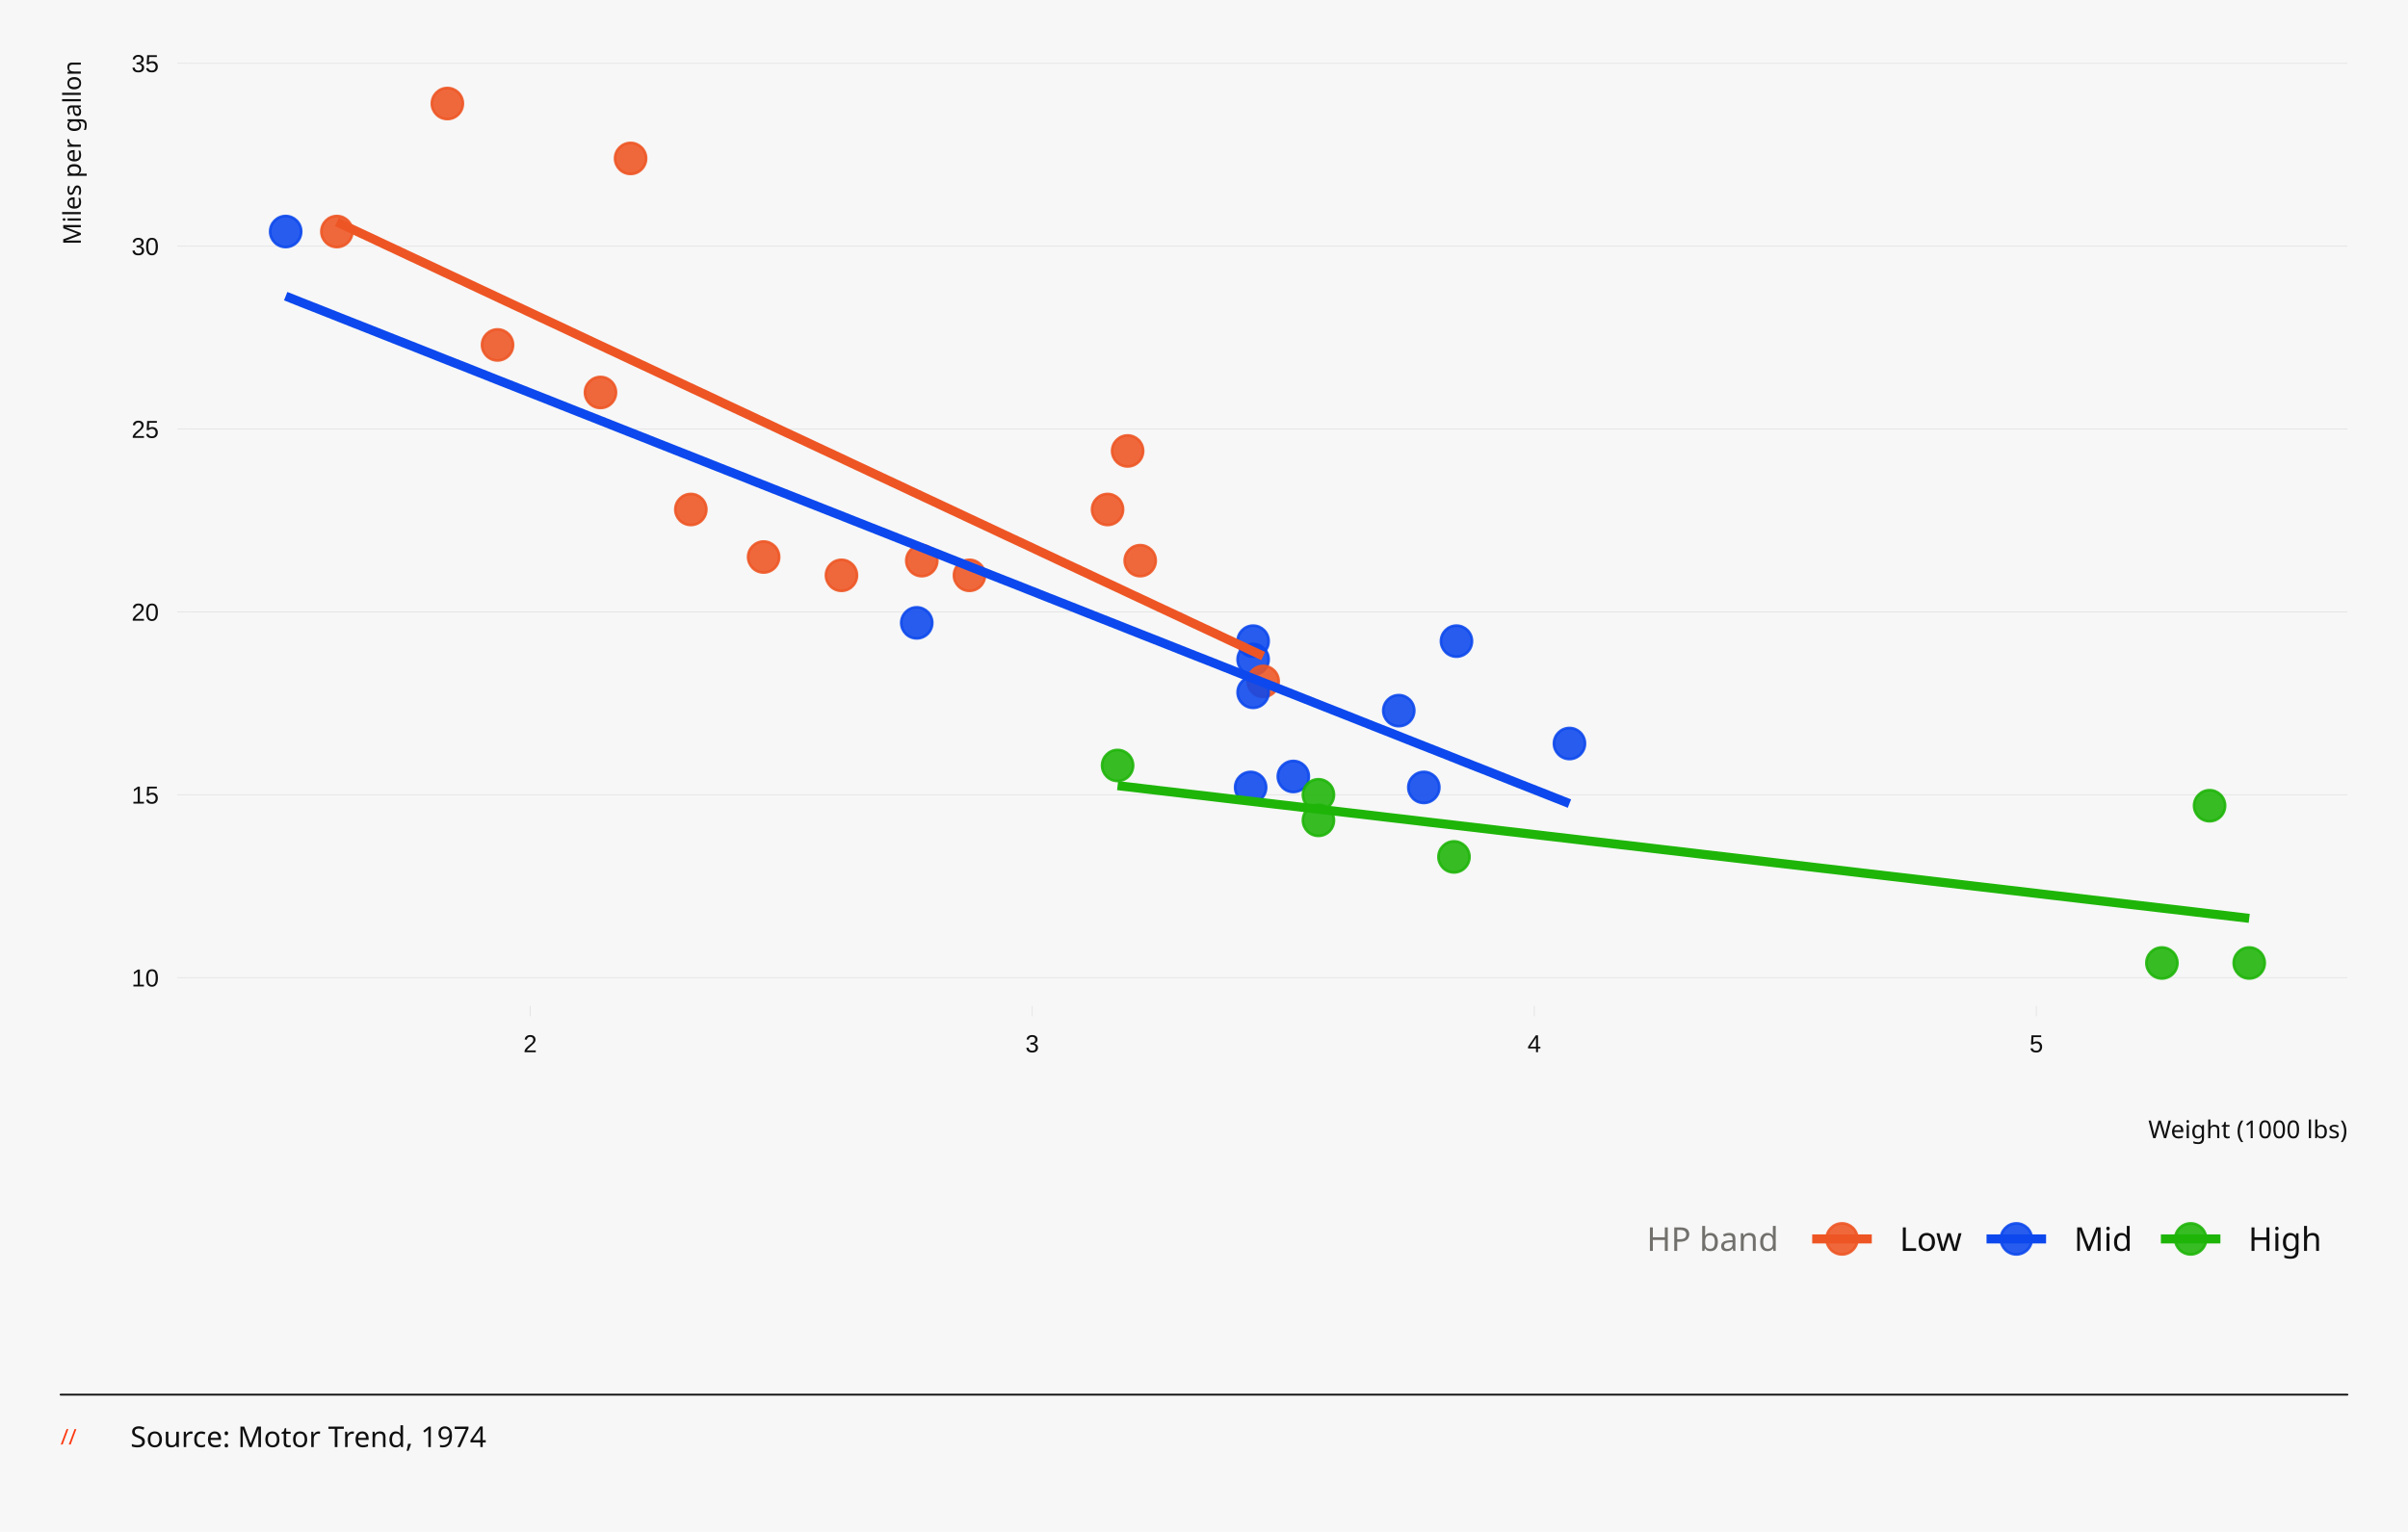
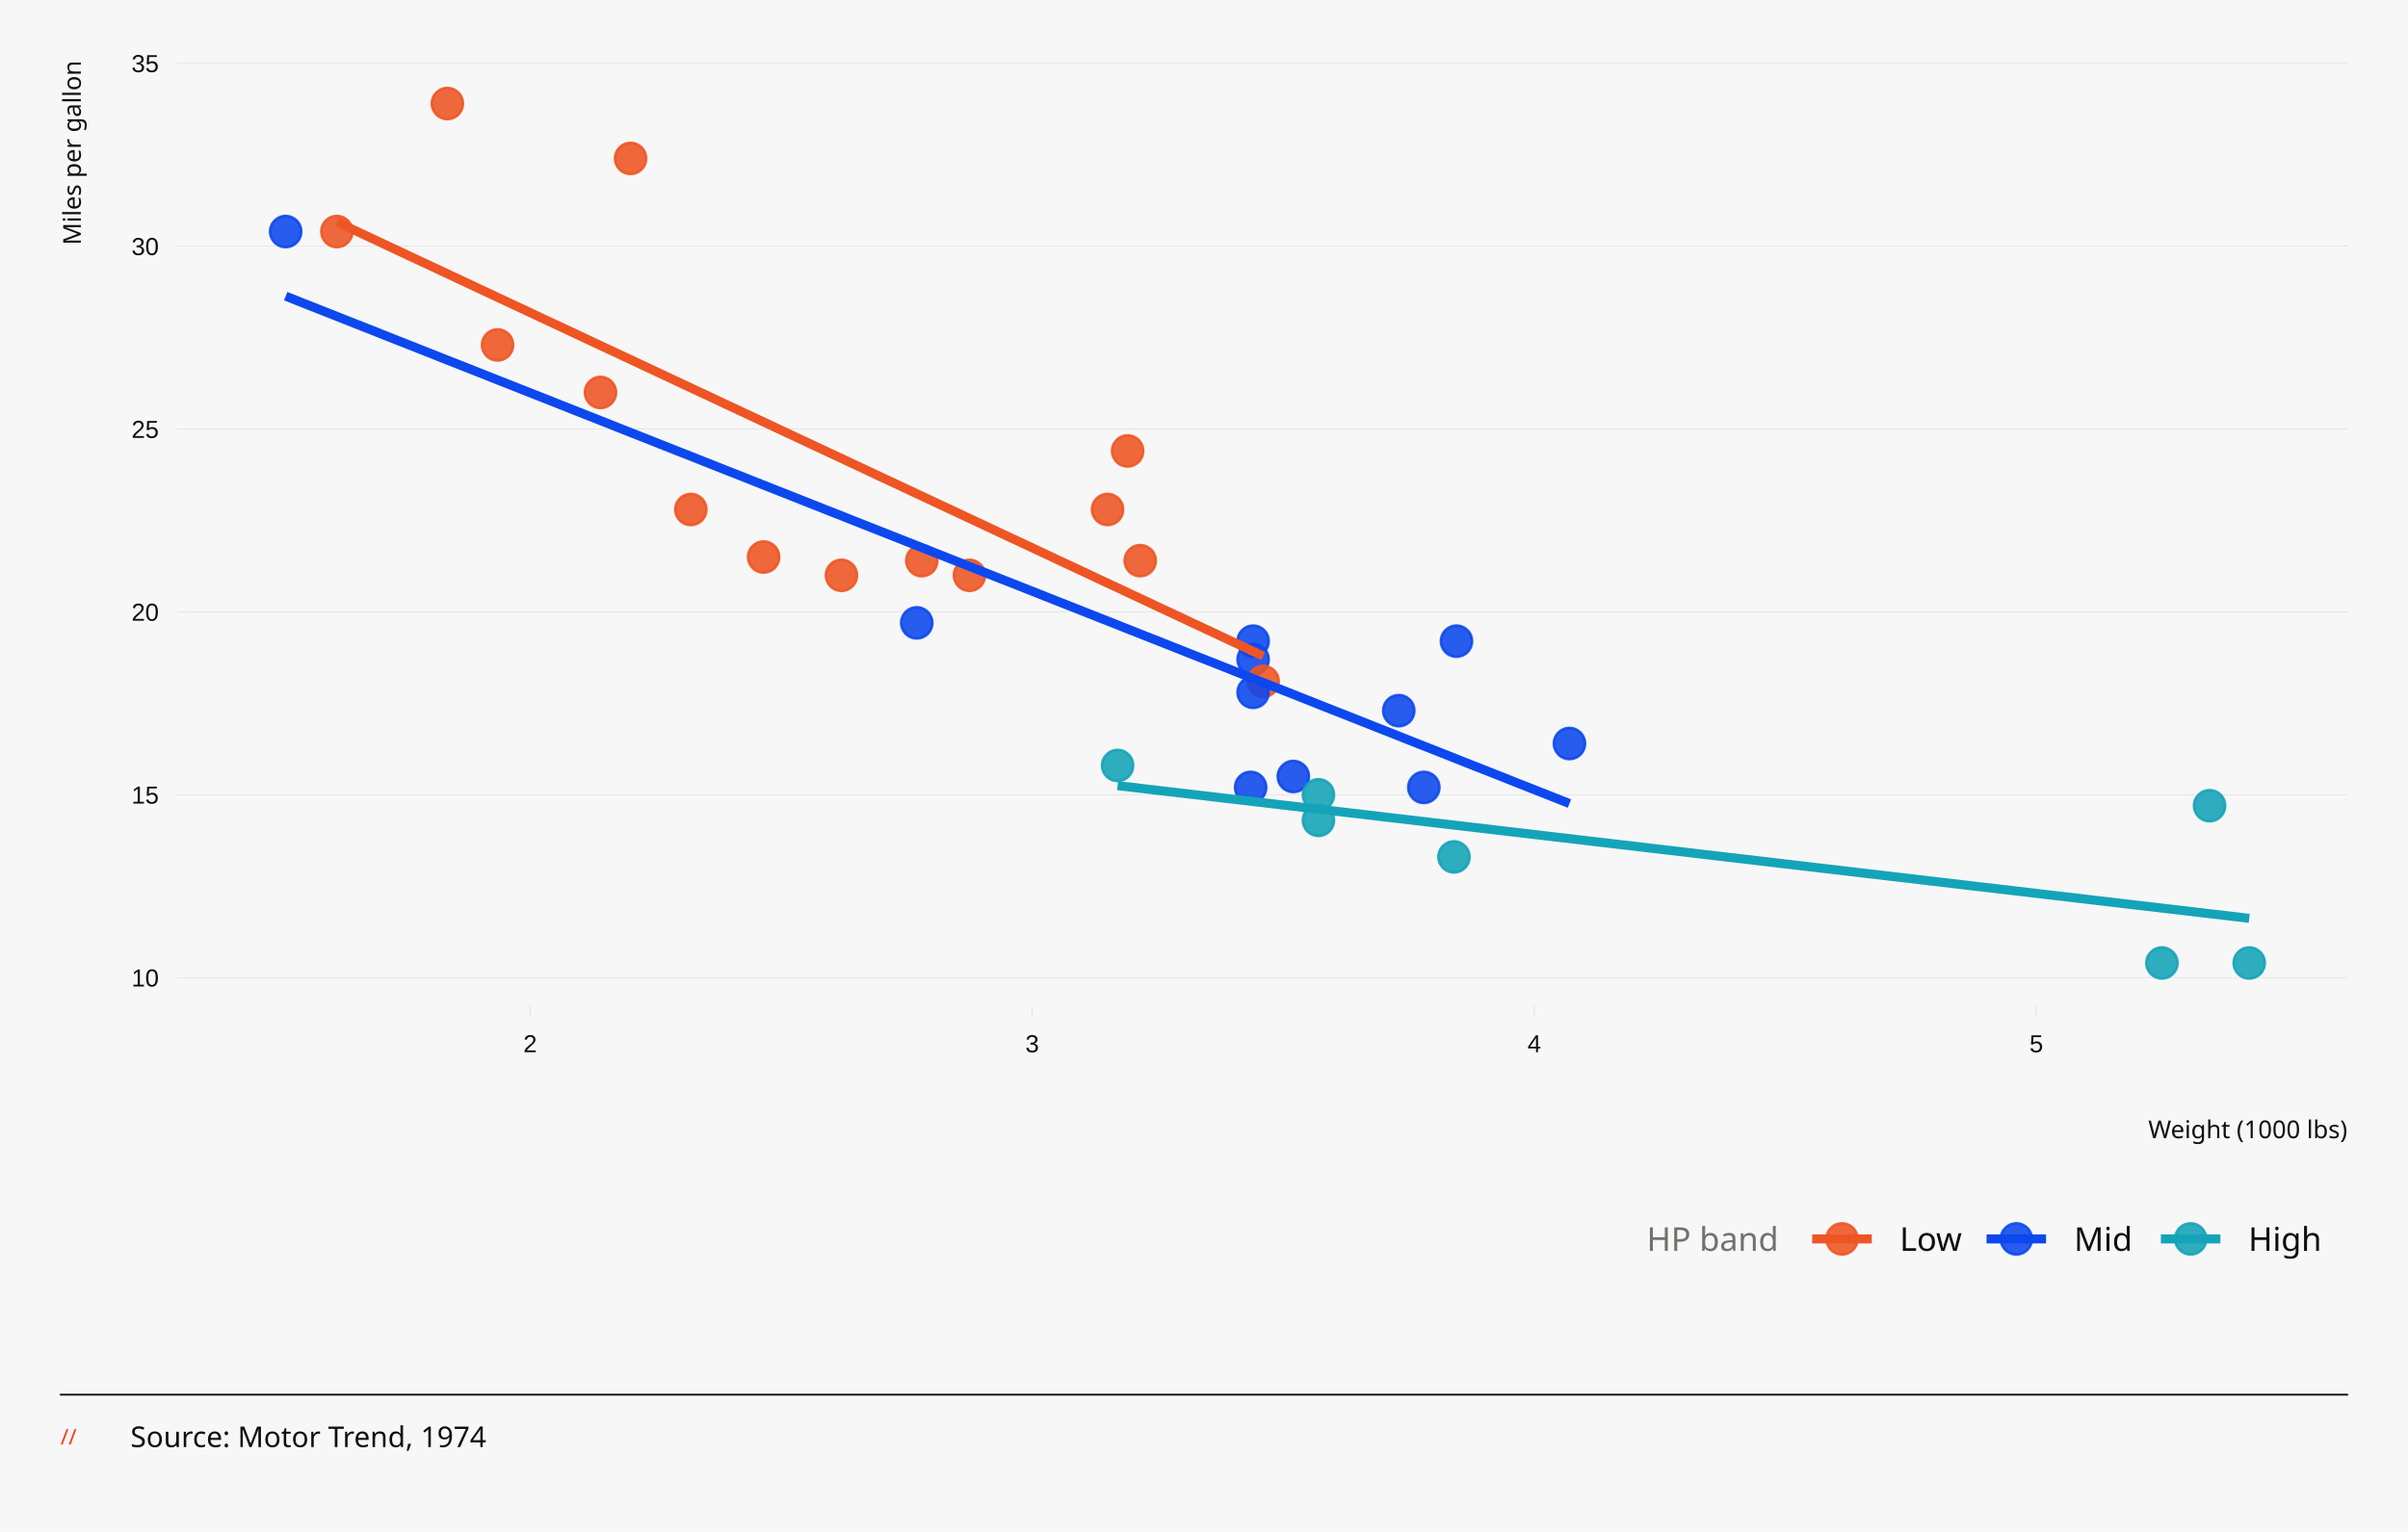
<svg xmlns="http://www.w3.org/2000/svg" width="396.00pt" height="252.00pt" viewBox="0 0 396.00 252.00">
  <g class="svglite">
    <defs>
      <style type="text/css">
    .svglite line, .svglite polyline, .svglite polygon, .svglite path, .svglite rect, .svglite circle {
      fill: none;
      stroke: #000000;
      stroke-linecap: round;
      stroke-linejoin: round;
      stroke-miterlimit: 10.00;
    }
    .svglite text {
      white-space: pre;
    }
    .svglite g.glyphgroup path {
      fill: inherit;
      stroke: none;
    }
  </style>
    </defs>
    <rect width="100%" height="100%" style="stroke: none; fill: none;" />
    <defs>
      <clipPath id="cpMC4wMHwzOTYuMDB8MC4wMHwyNTIuMDA=">
        <rect x="0.00" y="0.00" width="396.00" height="252.00" />
      </clipPath>
    </defs>
    <g clip-path="url(#cpMC4wMHwzOTYuMDB8MC4wMHwyNTIuMDA=)">
      <rect x="-0" y="0.00" width="396.00" height="252.00" style="stroke-width: 0.65; stroke: none; fill: #F7F7F7;" />
    </g>
    <defs>
      <clipPath id="cpMzAuODN8Mzg2LjA0fDkuOTZ8MTY1LjQ4">
        <rect x="30.83" y="9.96" width="355.20" height="155.52" />
      </clipPath>
    </defs>
    <g clip-path="url(#cpMzAuODN8Mzg2LjA0fDkuOTZ8MTY1LjQ4)">
      <rect x="30.83" y="9.96" width="355.20" height="155.52" style="stroke-width: 0.65; stroke: none; fill: #F7F7F7;" />
      <polyline points="30.83,160.82 386.04,160.82 " style="stroke-width: 0.15; stroke: #E4E4E4; stroke-linecap: butt;" />
      <polyline points="30.83,130.74 386.04,130.74 " style="stroke-width: 0.15; stroke: #E4E4E4; stroke-linecap: butt;" />
      <polyline points="30.83,100.66 386.04,100.66 " style="stroke-width: 0.15; stroke: #E4E4E4; stroke-linecap: butt;" />
      <polyline points="30.83,70.57 386.04,70.57 " style="stroke-width: 0.15; stroke: #E4E4E4; stroke-linecap: butt;" />
      <polyline points="30.83,40.49 386.04,40.49 " style="stroke-width: 0.15; stroke: #E4E4E4; stroke-linecap: butt;" />
      <polyline points="30.83,10.41 386.04,10.41 " style="stroke-width: 0.15; stroke: #E4E4E4; stroke-linecap: butt;" />
      <circle cx="138.38" cy="94.64" r="2.56" style="stroke-width: 0.43; stroke: #EE5524; stroke-opacity: 0.88; fill: #EE5524; fill-opacity: 0.88;" />
      <circle cx="159.43" cy="94.64" r="2.56" style="stroke-width: 0.43; stroke: #EE5524; stroke-opacity: 0.88; fill: #EE5524; fill-opacity: 0.88;" />
      <circle cx="113.61" cy="83.81" r="2.56" style="stroke-width: 0.43; stroke: #EE5524; stroke-opacity: 0.88; fill: #EE5524; fill-opacity: 0.88;" />
      <circle cx="187.51" cy="92.23" r="2.56" style="stroke-width: 0.43; stroke: #EE5524; stroke-opacity: 0.88; fill: #EE5524; fill-opacity: 0.88;" />
      <circle cx="206.08" cy="108.48" r="2.56" style="stroke-width: 0.43; stroke: #0C48ED; stroke-opacity: 0.88; fill: #0C48ED; fill-opacity: 0.88;" />
      <circle cx="207.73" cy="112.09" r="2.56" style="stroke-width: 0.43; stroke: #EE5524; stroke-opacity: 0.88; fill: #EE5524; fill-opacity: 0.88;" />
-       <circle cx="216.82" cy="134.95" r="2.56" style="stroke-width: 0.43; stroke: #1EB508; stroke-opacity: 0.88; fill: #1EB508; fill-opacity: 0.88;" />
+       <circle cx="216.82" cy="134.95" r="2.56" style="stroke-width: 0.43; stroke: #14A4B8; stroke-opacity: 0.88; fill: #14A4B8; fill-opacity: 0.88;" />
      <circle cx="185.44" cy="74.18" r="2.56" style="stroke-width: 0.43; stroke: #EE5524; stroke-opacity: 0.88; fill: #EE5524; fill-opacity: 0.88;" />
      <circle cx="182.14" cy="83.81" r="2.56" style="stroke-width: 0.43; stroke: #EE5524; stroke-opacity: 0.88; fill: #EE5524; fill-opacity: 0.88;" />
      <circle cx="206.08" cy="105.47" r="2.56" style="stroke-width: 0.43; stroke: #0C48ED; stroke-opacity: 0.88; fill: #0C48ED; fill-opacity: 0.88;" />
      <circle cx="206.08" cy="113.89" r="2.56" style="stroke-width: 0.43; stroke: #0C48ED; stroke-opacity: 0.88; fill: #0C48ED; fill-opacity: 0.88;" />
      <circle cx="258.10" cy="122.31" r="2.56" style="stroke-width: 0.43; stroke: #0C48ED; stroke-opacity: 0.88; fill: #0C48ED; fill-opacity: 0.88;" />
      <circle cx="230.03" cy="116.90" r="2.56" style="stroke-width: 0.43; stroke: #0C48ED; stroke-opacity: 0.88; fill: #0C48ED; fill-opacity: 0.88;" />
      <circle cx="234.15" cy="129.53" r="2.56" style="stroke-width: 0.43; stroke: #0C48ED; stroke-opacity: 0.88; fill: #0C48ED; fill-opacity: 0.88;" />
-       <circle cx="355.53" cy="158.41" r="2.56" style="stroke-width: 0.43; stroke: #1EB508; stroke-opacity: 0.88; fill: #1EB508; fill-opacity: 0.88;" />
-       <circle cx="369.89" cy="158.41" r="2.56" style="stroke-width: 0.43; stroke: #1EB508; stroke-opacity: 0.88; fill: #1EB508; fill-opacity: 0.88;" />
-       <circle cx="363.37" cy="132.54" r="2.56" style="stroke-width: 0.43; stroke: #1EB508; stroke-opacity: 0.88; fill: #1EB508; fill-opacity: 0.88;" />
+       <circle cx="355.53" cy="158.41" r="2.56" style="stroke-width: 0.43; stroke: #14A4B8; stroke-opacity: 0.88; fill: #14A4B8; fill-opacity: 0.88;" />
+       <circle cx="369.89" cy="158.41" r="2.56" style="stroke-width: 0.43; stroke: #14A4B8; stroke-opacity: 0.88; fill: #14A4B8; fill-opacity: 0.88;" />
+       <circle cx="363.37" cy="132.54" r="2.56" style="stroke-width: 0.43; stroke: #14A4B8; stroke-opacity: 0.88; fill: #14A4B8; fill-opacity: 0.88;" />
      <circle cx="103.70" cy="26.06" r="2.56" style="stroke-width: 0.43; stroke: #EE5524; stroke-opacity: 0.88; fill: #EE5524; fill-opacity: 0.88;" />
      <circle cx="55.40" cy="38.09" r="2.56" style="stroke-width: 0.43; stroke: #EE5524; stroke-opacity: 0.88; fill: #EE5524; fill-opacity: 0.88;" />
      <circle cx="73.57" cy="17.03" r="2.56" style="stroke-width: 0.43; stroke: #EE5524; stroke-opacity: 0.88; fill: #EE5524; fill-opacity: 0.88;" />
      <circle cx="125.58" cy="91.63" r="2.56" style="stroke-width: 0.43; stroke: #EE5524; stroke-opacity: 0.88; fill: #EE5524; fill-opacity: 0.88;" />
      <circle cx="212.69" cy="127.73" r="2.56" style="stroke-width: 0.43; stroke: #0C48ED; stroke-opacity: 0.88; fill: #0C48ED; fill-opacity: 0.88;" />
      <circle cx="205.67" cy="129.53" r="2.56" style="stroke-width: 0.43; stroke: #0C48ED; stroke-opacity: 0.88; fill: #0C48ED; fill-opacity: 0.88;" />
-       <circle cx="239.11" cy="140.96" r="2.56" style="stroke-width: 0.43; stroke: #1EB508; stroke-opacity: 0.88; fill: #1EB508; fill-opacity: 0.88;" />
+       <circle cx="239.11" cy="140.96" r="2.56" style="stroke-width: 0.43; stroke: #14A4B8; stroke-opacity: 0.88; fill: #14A4B8; fill-opacity: 0.88;" />
      <circle cx="239.52" cy="105.47" r="2.56" style="stroke-width: 0.43; stroke: #0C48ED; stroke-opacity: 0.88; fill: #0C48ED; fill-opacity: 0.88;" />
      <circle cx="81.82" cy="56.74" r="2.56" style="stroke-width: 0.43; stroke: #EE5524; stroke-opacity: 0.88; fill: #EE5524; fill-opacity: 0.88;" />
      <circle cx="98.75" cy="64.56" r="2.56" style="stroke-width: 0.43; stroke: #EE5524; stroke-opacity: 0.88; fill: #EE5524; fill-opacity: 0.88;" />
      <circle cx="46.98" cy="38.09" r="2.56" style="stroke-width: 0.43; stroke: #0C48ED; stroke-opacity: 0.88; fill: #0C48ED; fill-opacity: 0.88;" />
-       <circle cx="183.79" cy="125.92" r="2.56" style="stroke-width: 0.43; stroke: #1EB508; stroke-opacity: 0.88; fill: #1EB508; fill-opacity: 0.88;" />
+       <circle cx="183.79" cy="125.92" r="2.56" style="stroke-width: 0.43; stroke: #14A4B8; stroke-opacity: 0.88; fill: #14A4B8; fill-opacity: 0.88;" />
      <circle cx="150.76" cy="102.46" r="2.56" style="stroke-width: 0.43; stroke: #0C48ED; stroke-opacity: 0.88; fill: #0C48ED; fill-opacity: 0.88;" />
-       <circle cx="216.82" cy="130.74" r="2.56" style="stroke-width: 0.43; stroke: #1EB508; stroke-opacity: 0.88; fill: #1EB508; fill-opacity: 0.88;" />
+       <circle cx="216.82" cy="130.74" r="2.56" style="stroke-width: 0.43; stroke: #14A4B8; stroke-opacity: 0.88; fill: #14A4B8; fill-opacity: 0.88;" />
      <circle cx="151.59" cy="92.23" r="2.56" style="stroke-width: 0.43; stroke: #EE5524; stroke-opacity: 0.88; fill: #EE5524; fill-opacity: 0.88;" />
      <polyline points="55.40,36.52 57.33,37.43 59.26,38.33 61.19,39.23 63.11,40.14 65.04,41.04 66.97,41.95 68.90,42.85 70.83,43.75 72.76,44.66 74.68,45.56 76.61,46.46 78.54,47.37 80.47,48.27 82.40,49.18 84.32,50.08 86.25,50.98 88.18,51.89 90.11,52.79 92.04,53.69 93.97,54.60 95.89,55.50 97.82,56.41 99.75,57.31 101.68,58.21 103.61,59.12 105.54,60.02 107.46,60.92 109.39,61.83 111.32,62.73 113.25,63.64 115.18,64.54 117.11,65.44 119.03,66.35 120.96,67.25 122.89,68.15 124.82,69.06 126.75,69.96 128.67,70.87 130.60,71.77 132.53,72.67 134.46,73.58 136.39,74.48 138.32,75.38 140.24,76.29 142.17,77.19 144.10,78.10 146.03,79.00 147.96,79.90 149.89,80.81 151.81,81.71 153.74,82.61 155.67,83.52 157.60,84.42 159.53,85.33 161.46,86.23 163.38,87.13 165.31,88.04 167.24,88.94 169.17,89.84 171.10,90.75 173.02,91.65 174.95,92.56 176.88,93.46 178.81,94.36 180.74,95.27 182.67,96.17 184.59,97.07 186.52,97.98 188.45,98.88 190.38,99.79 192.31,100.69 194.24,101.59 196.16,102.50 198.09,103.40 200.02,104.30 201.95,105.21 203.88,106.11 205.81,107.02 207.73,107.92 " style="stroke-width: 1.49; stroke: #EE5524; stroke-linecap: butt;" />
      <polyline points="46.98,48.72 49.65,49.78 52.32,50.83 55.00,51.89 57.67,52.95 60.34,54.00 63.01,55.06 65.69,56.12 68.36,57.17 71.03,58.23 73.70,59.29 76.38,60.34 79.05,61.40 81.72,62.46 84.39,63.51 87.07,64.57 89.74,65.62 92.41,66.68 95.08,67.74 97.75,68.79 100.43,69.85 103.10,70.91 105.77,71.96 108.44,73.02 111.12,74.08 113.79,75.13 116.46,76.19 119.13,77.25 121.81,78.30 124.48,79.36 127.15,80.42 129.82,81.47 132.50,82.53 135.17,83.59 137.84,84.64 140.51,85.70 143.19,86.76 145.86,87.81 148.53,88.87 151.20,89.92 153.88,90.98 156.55,92.04 159.22,93.09 161.89,94.15 164.56,95.21 167.24,96.26 169.91,97.32 172.58,98.38 175.25,99.43 177.93,100.49 180.60,101.55 183.27,102.60 185.94,103.66 188.62,104.72 191.29,105.77 193.96,106.83 196.63,107.89 199.31,108.94 201.98,110.00 204.65,111.06 207.32,112.11 210.00,113.17 212.67,114.22 215.34,115.28 218.01,116.34 220.68,117.39 223.36,118.45 226.03,119.51 228.70,120.56 231.37,121.62 234.05,122.68 236.72,123.73 239.39,124.79 242.06,125.85 244.74,126.90 247.41,127.96 250.08,129.02 252.75,130.07 255.43,131.13 258.10,132.19 " style="stroke-width: 1.49; stroke: #0C48ED; stroke-linecap: butt;" />
-       <polyline points="183.79,129.24 186.15,129.51 188.50,129.79 190.86,130.07 193.21,130.34 195.57,130.62 197.92,130.89 200.28,131.17 202.64,131.45 204.99,131.72 207.35,132.00 209.70,132.28 212.06,132.55 214.41,132.83 216.77,133.11 219.13,133.38 221.48,133.66 223.84,133.93 226.19,134.21 228.55,134.49 230.90,134.76 233.26,135.04 235.62,135.32 237.97,135.59 240.33,135.87 242.68,136.14 245.04,136.42 247.39,136.70 249.75,136.97 252.11,137.25 254.46,137.53 256.82,137.80 259.17,138.08 261.53,138.36 263.88,138.63 266.24,138.91 268.60,139.18 270.95,139.46 273.31,139.74 275.66,140.01 278.02,140.29 280.37,140.57 282.73,140.84 285.09,141.12 287.44,141.39 289.80,141.67 292.15,141.95 294.51,142.22 296.86,142.50 299.22,142.78 301.58,143.05 303.93,143.33 306.29,143.61 308.64,143.88 311.00,144.16 313.35,144.43 315.71,144.71 318.07,144.99 320.42,145.26 322.78,145.54 325.13,145.82 327.49,146.09 329.84,146.37 332.20,146.64 334.56,146.92 336.91,147.20 339.27,147.47 341.62,147.75 343.98,148.03 346.33,148.30 348.69,148.58 351.05,148.86 353.40,149.13 355.76,149.41 358.11,149.68 360.47,149.96 362.82,150.24 365.18,150.51 367.54,150.79 369.89,151.07 " style="stroke-width: 1.49; stroke: #1EB508; stroke-linecap: butt;" />
+       <polyline points="183.79,129.24 186.15,129.51 188.50,129.79 190.86,130.07 193.21,130.34 195.57,130.62 197.92,130.89 200.28,131.17 202.64,131.45 204.99,131.72 207.35,132.00 209.70,132.28 212.06,132.55 214.41,132.83 216.77,133.11 219.13,133.38 221.48,133.66 223.84,133.93 226.19,134.21 228.55,134.49 230.90,134.76 233.26,135.04 235.62,135.32 237.97,135.59 240.33,135.87 242.68,136.14 245.04,136.42 247.39,136.70 249.75,136.97 252.11,137.25 254.46,137.53 256.82,137.80 259.17,138.08 261.53,138.36 263.88,138.63 266.24,138.91 268.60,139.18 270.95,139.46 273.31,139.74 275.66,140.01 278.02,140.29 280.37,140.57 282.73,140.84 285.09,141.12 287.44,141.39 289.80,141.67 292.15,141.95 294.51,142.22 296.86,142.50 299.22,142.78 301.58,143.05 303.93,143.33 306.29,143.61 308.64,143.88 311.00,144.16 313.35,144.43 315.71,144.71 318.07,144.99 320.42,145.26 322.78,145.54 325.13,145.82 327.49,146.09 329.84,146.37 332.20,146.64 334.56,146.92 336.91,147.20 339.27,147.47 341.62,147.75 343.98,148.03 346.33,148.30 348.69,148.58 351.05,148.86 353.40,149.13 355.76,149.41 358.11,149.68 360.47,149.96 362.82,150.24 365.18,150.51 367.54,150.79 369.89,151.07 " style="stroke-width: 1.49; stroke: #14A4B8; stroke-linecap: butt;" />
    </g>
    <g clip-path="url(#cpMC4wMHwzOTYuMDB8MC4wMHwyNTIuMDA=)">
      <text x="26.13" y="162.27" text-anchor="end" style="font-size: 4.05px;fill: #0F0F0F; font-family: &quot;Arial&quot;;" textLength="4.50px" lengthAdjust="spacingAndGlyphs">10</text>
      <text x="26.13" y="132.19" text-anchor="end" style="font-size: 4.05px;fill: #0F0F0F; font-family: &quot;Arial&quot;;" textLength="4.50px" lengthAdjust="spacingAndGlyphs">15</text>
      <text x="26.13" y="102.11" text-anchor="end" style="font-size: 4.05px;fill: #0F0F0F; font-family: &quot;Arial&quot;;" textLength="4.50px" lengthAdjust="spacingAndGlyphs">20</text>
      <text x="26.13" y="72.03" text-anchor="end" style="font-size: 4.05px;fill: #0F0F0F; font-family: &quot;Arial&quot;;" textLength="4.50px" lengthAdjust="spacingAndGlyphs">25</text>
      <text x="26.13" y="41.95" text-anchor="end" style="font-size: 4.05px;fill: #0F0F0F; font-family: &quot;Arial&quot;;" textLength="4.50px" lengthAdjust="spacingAndGlyphs">30</text>
      <text x="26.13" y="11.86" text-anchor="end" style="font-size: 4.05px;fill: #0F0F0F; font-family: &quot;Arial&quot;;" textLength="4.50px" lengthAdjust="spacingAndGlyphs">35</text>
      <polyline points="29.15,160.82 30.83,160.82 " style="stroke-width: 0.15; stroke: #E4E4E4; stroke-linecap: butt;" />
      <polyline points="29.15,130.74 30.83,130.74 " style="stroke-width: 0.15; stroke: #E4E4E4; stroke-linecap: butt;" />
      <polyline points="29.15,100.66 30.83,100.66 " style="stroke-width: 0.15; stroke: #E4E4E4; stroke-linecap: butt;" />
      <polyline points="29.15,70.57 30.83,70.57 " style="stroke-width: 0.15; stroke: #E4E4E4; stroke-linecap: butt;" />
      <polyline points="29.15,40.49 30.83,40.49 " style="stroke-width: 0.15; stroke: #E4E4E4; stroke-linecap: butt;" />
      <polyline points="29.15,10.41 30.83,10.41 " style="stroke-width: 0.15; stroke: #E4E4E4; stroke-linecap: butt;" />
      <polyline points="87.19,167.16 87.19,165.48 " style="stroke-width: 0.15; stroke: #E4E4E4; stroke-linecap: butt;" />
      <polyline points="169.75,167.16 169.75,165.48 " style="stroke-width: 0.15; stroke: #E4E4E4; stroke-linecap: butt;" />
      <polyline points="252.32,167.16 252.32,165.48 " style="stroke-width: 0.15; stroke: #E4E4E4; stroke-linecap: butt;" />
      <polyline points="334.88,167.16 334.88,165.48 " style="stroke-width: 0.15; stroke: #E4E4E4; stroke-linecap: butt;" />
      <text x="87.19" y="173.09" text-anchor="middle" style="font-size: 4.05px;fill: #0F0F0F; font-family: &quot;Arial&quot;;" textLength="2.25px" lengthAdjust="spacingAndGlyphs">2</text>
      <text x="169.75" y="173.09" text-anchor="middle" style="font-size: 4.05px;fill: #0F0F0F; font-family: &quot;Arial&quot;;" textLength="2.25px" lengthAdjust="spacingAndGlyphs">3</text>
      <text x="252.32" y="173.09" text-anchor="middle" style="font-size: 4.05px;fill: #0F0F0F; font-family: &quot;Arial&quot;;" textLength="2.25px" lengthAdjust="spacingAndGlyphs">4</text>
      <text x="334.88" y="173.09" text-anchor="middle" style="font-size: 4.05px;fill: #0F0F0F; font-family: &quot;Arial&quot;;" textLength="2.25px" lengthAdjust="spacingAndGlyphs">5</text>
      <text x="386.04" y="187.23" text-anchor="end" style="font-size: 4.05px; font-weight: 100;fill: #0F0F0F; font-family: &quot;JetBrains Mono&quot;;" textLength="41.17px" lengthAdjust="spacingAndGlyphs">Weight (1000 lbs)</text>
      <text transform="translate(13.29,9.96) rotate(-90)" text-anchor="end" style="font-size: 4.05px; font-weight: 100;fill: #0F0F0F; font-family: &quot;JetBrains Mono&quot;;" textLength="38.75px" lengthAdjust="spacingAndGlyphs">Miles per gallon</text>
      <rect x="267.43" y="194.32" width="118.60" height="18.96" style="stroke-width: 0.75; stroke: none;" />
      <rect x="267.43" y="194.32" width="118.60" height="18.96" style="stroke-width: 0.65; stroke: none; fill: #F7F7F7;" />
      <text x="270.80" y="205.77" style="font-size: 5.40px;fill: #71706C; font-family: &quot;JetBrains Mono&quot;;" textLength="22.64px" lengthAdjust="spacingAndGlyphs">HP band</text>
      <rect x="296.80" y="197.68" width="12.24" height="12.24" style="stroke-width: 0.65; stroke: none; fill: #F7F7F7;" />
      <circle cx="302.92" cy="203.80" r="2.56" style="stroke-width: 0.43; stroke: #EE5524; stroke-opacity: 0.88; fill: #EE5524; fill-opacity: 0.88;" />
      <line x1="298.02" y1="203.80" x2="307.82" y2="203.80" style="stroke-width: 1.49; stroke: #EE5524; stroke-linecap: butt;" />
      <rect x="325.47" y="197.68" width="12.24" height="12.24" style="stroke-width: 0.65; stroke: none; fill: #F7F7F7;" />
      <circle cx="331.59" cy="203.80" r="2.56" style="stroke-width: 0.43; stroke: #0C48ED; stroke-opacity: 0.88; fill: #0C48ED; fill-opacity: 0.88;" />
      <line x1="326.69" y1="203.80" x2="336.48" y2="203.80" style="stroke-width: 1.49; stroke: #0C48ED; stroke-linecap: butt;" />
      <rect x="354.14" y="197.68" width="12.24" height="12.24" style="stroke-width: 0.65; stroke: none; fill: #F7F7F7;" />
-       <circle cx="360.26" cy="203.80" r="2.56" style="stroke-width: 0.43; stroke: #1EB508; stroke-opacity: 0.88; fill: #1EB508; fill-opacity: 0.88;" />
-       <line x1="355.36" y1="203.80" x2="365.15" y2="203.80" style="stroke-width: 1.49; stroke: #1EB508; stroke-linecap: butt;" />
+       <circle cx="360.26" cy="203.80" r="2.56" style="stroke-width: 0.43; stroke: #14A4B8; stroke-opacity: 0.88; fill: #14A4B8; fill-opacity: 0.88;" />
+       <line x1="355.36" y1="203.80" x2="365.15" y2="203.80" style="stroke-width: 1.49; stroke: #14A4B8; stroke-linecap: butt;" />
      <text x="312.40" y="205.77" style="font-size: 5.40px;fill: #0F0F0F; font-family: &quot;JetBrains Mono&quot;;" textLength="9.70px" lengthAdjust="spacingAndGlyphs">Low</text>
      <text x="341.07" y="205.77" style="font-size: 5.40px;fill: #0F0F0F; font-family: &quot;JetBrains Mono&quot;;" textLength="9.70px" lengthAdjust="spacingAndGlyphs">Mid</text>
      <text x="369.74" y="205.77" style="font-size: 5.40px;fill: #0F0F0F; font-family: &quot;JetBrains Mono&quot;;" textLength="12.94px" lengthAdjust="spacingAndGlyphs">High</text>
      <text x="9.96" y="237.62" style="font-size: 3.54px; font-weight: 100;fill: #FD3810; font-family: &quot;JetBrains Mono&quot;;" textLength="8.50px" lengthAdjust="spacingAndGlyphs">//  </text>
      <text x="21.45" y="238.05" style="font-size: 4.72px; font-weight: 100;fill: #0F0F0F; font-family: &quot;JetBrains Mono&quot;;" textLength="70.70px" lengthAdjust="spacingAndGlyphs">Source: Motor Trend, 1974</text>
      <polyline points="9.96,229.42 386.04,229.42 " style="stroke-width: 0.30; stroke: #0F0F0F;" />
    </g>
  </g>
</svg>
